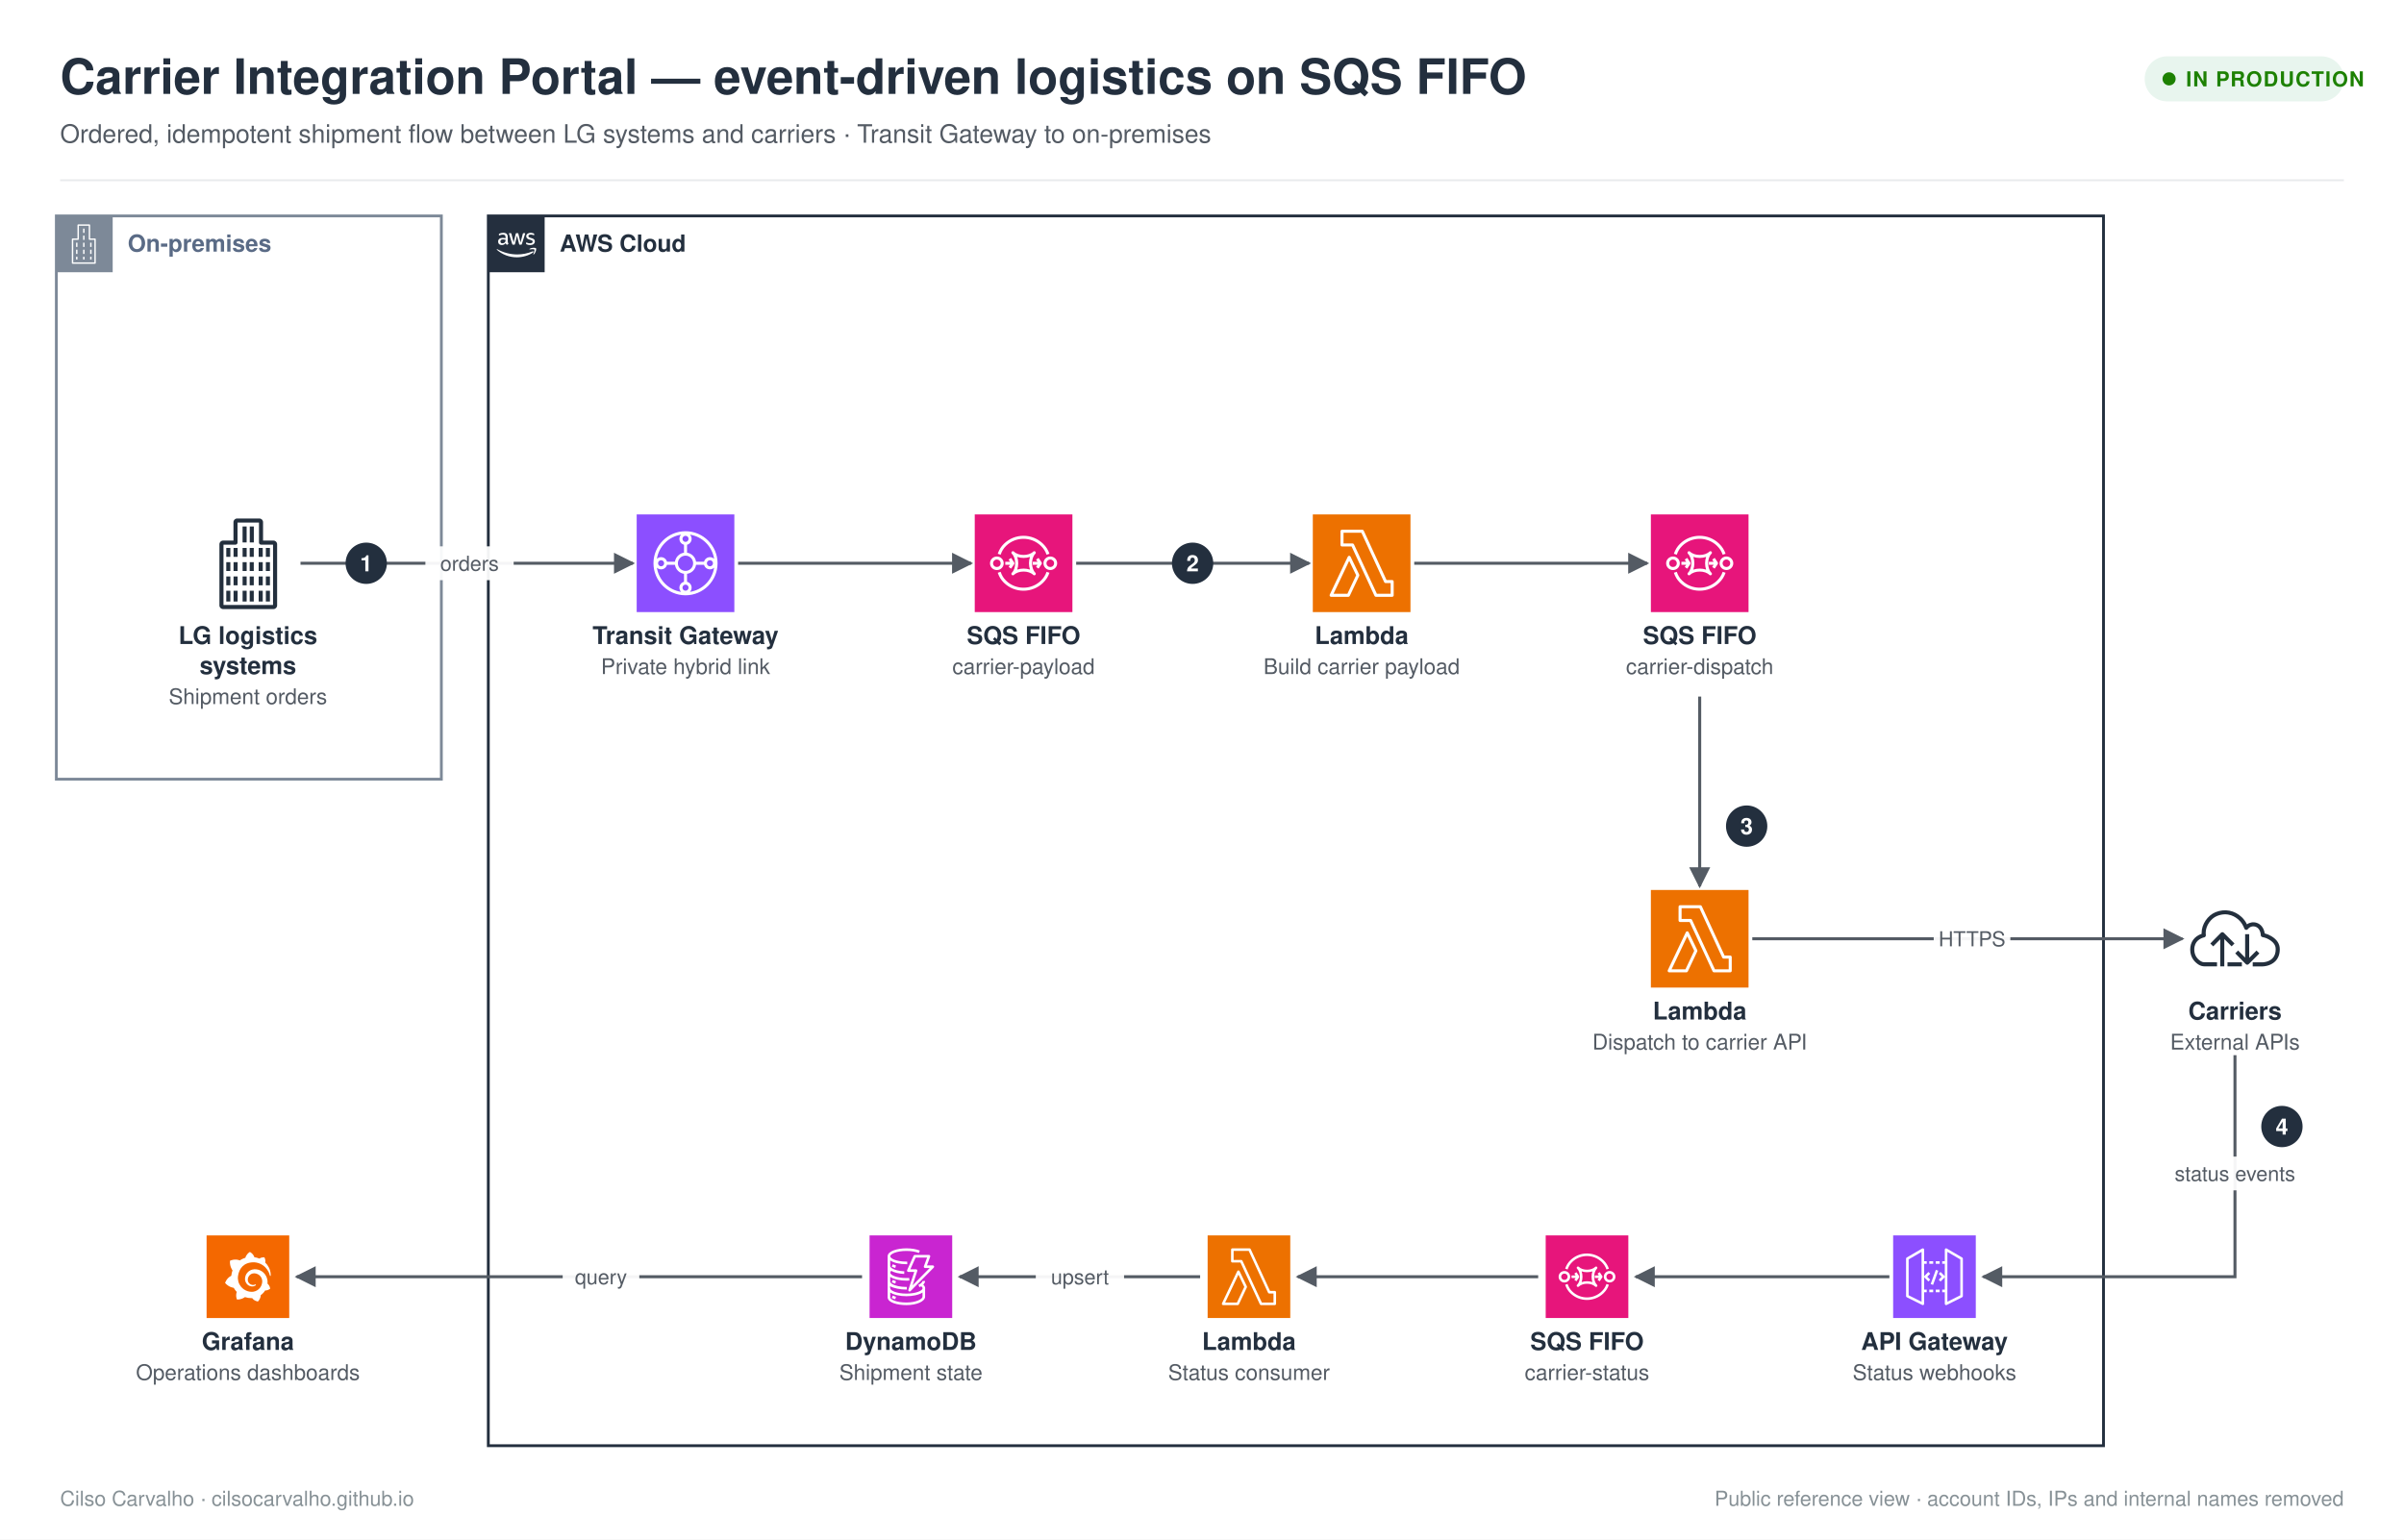
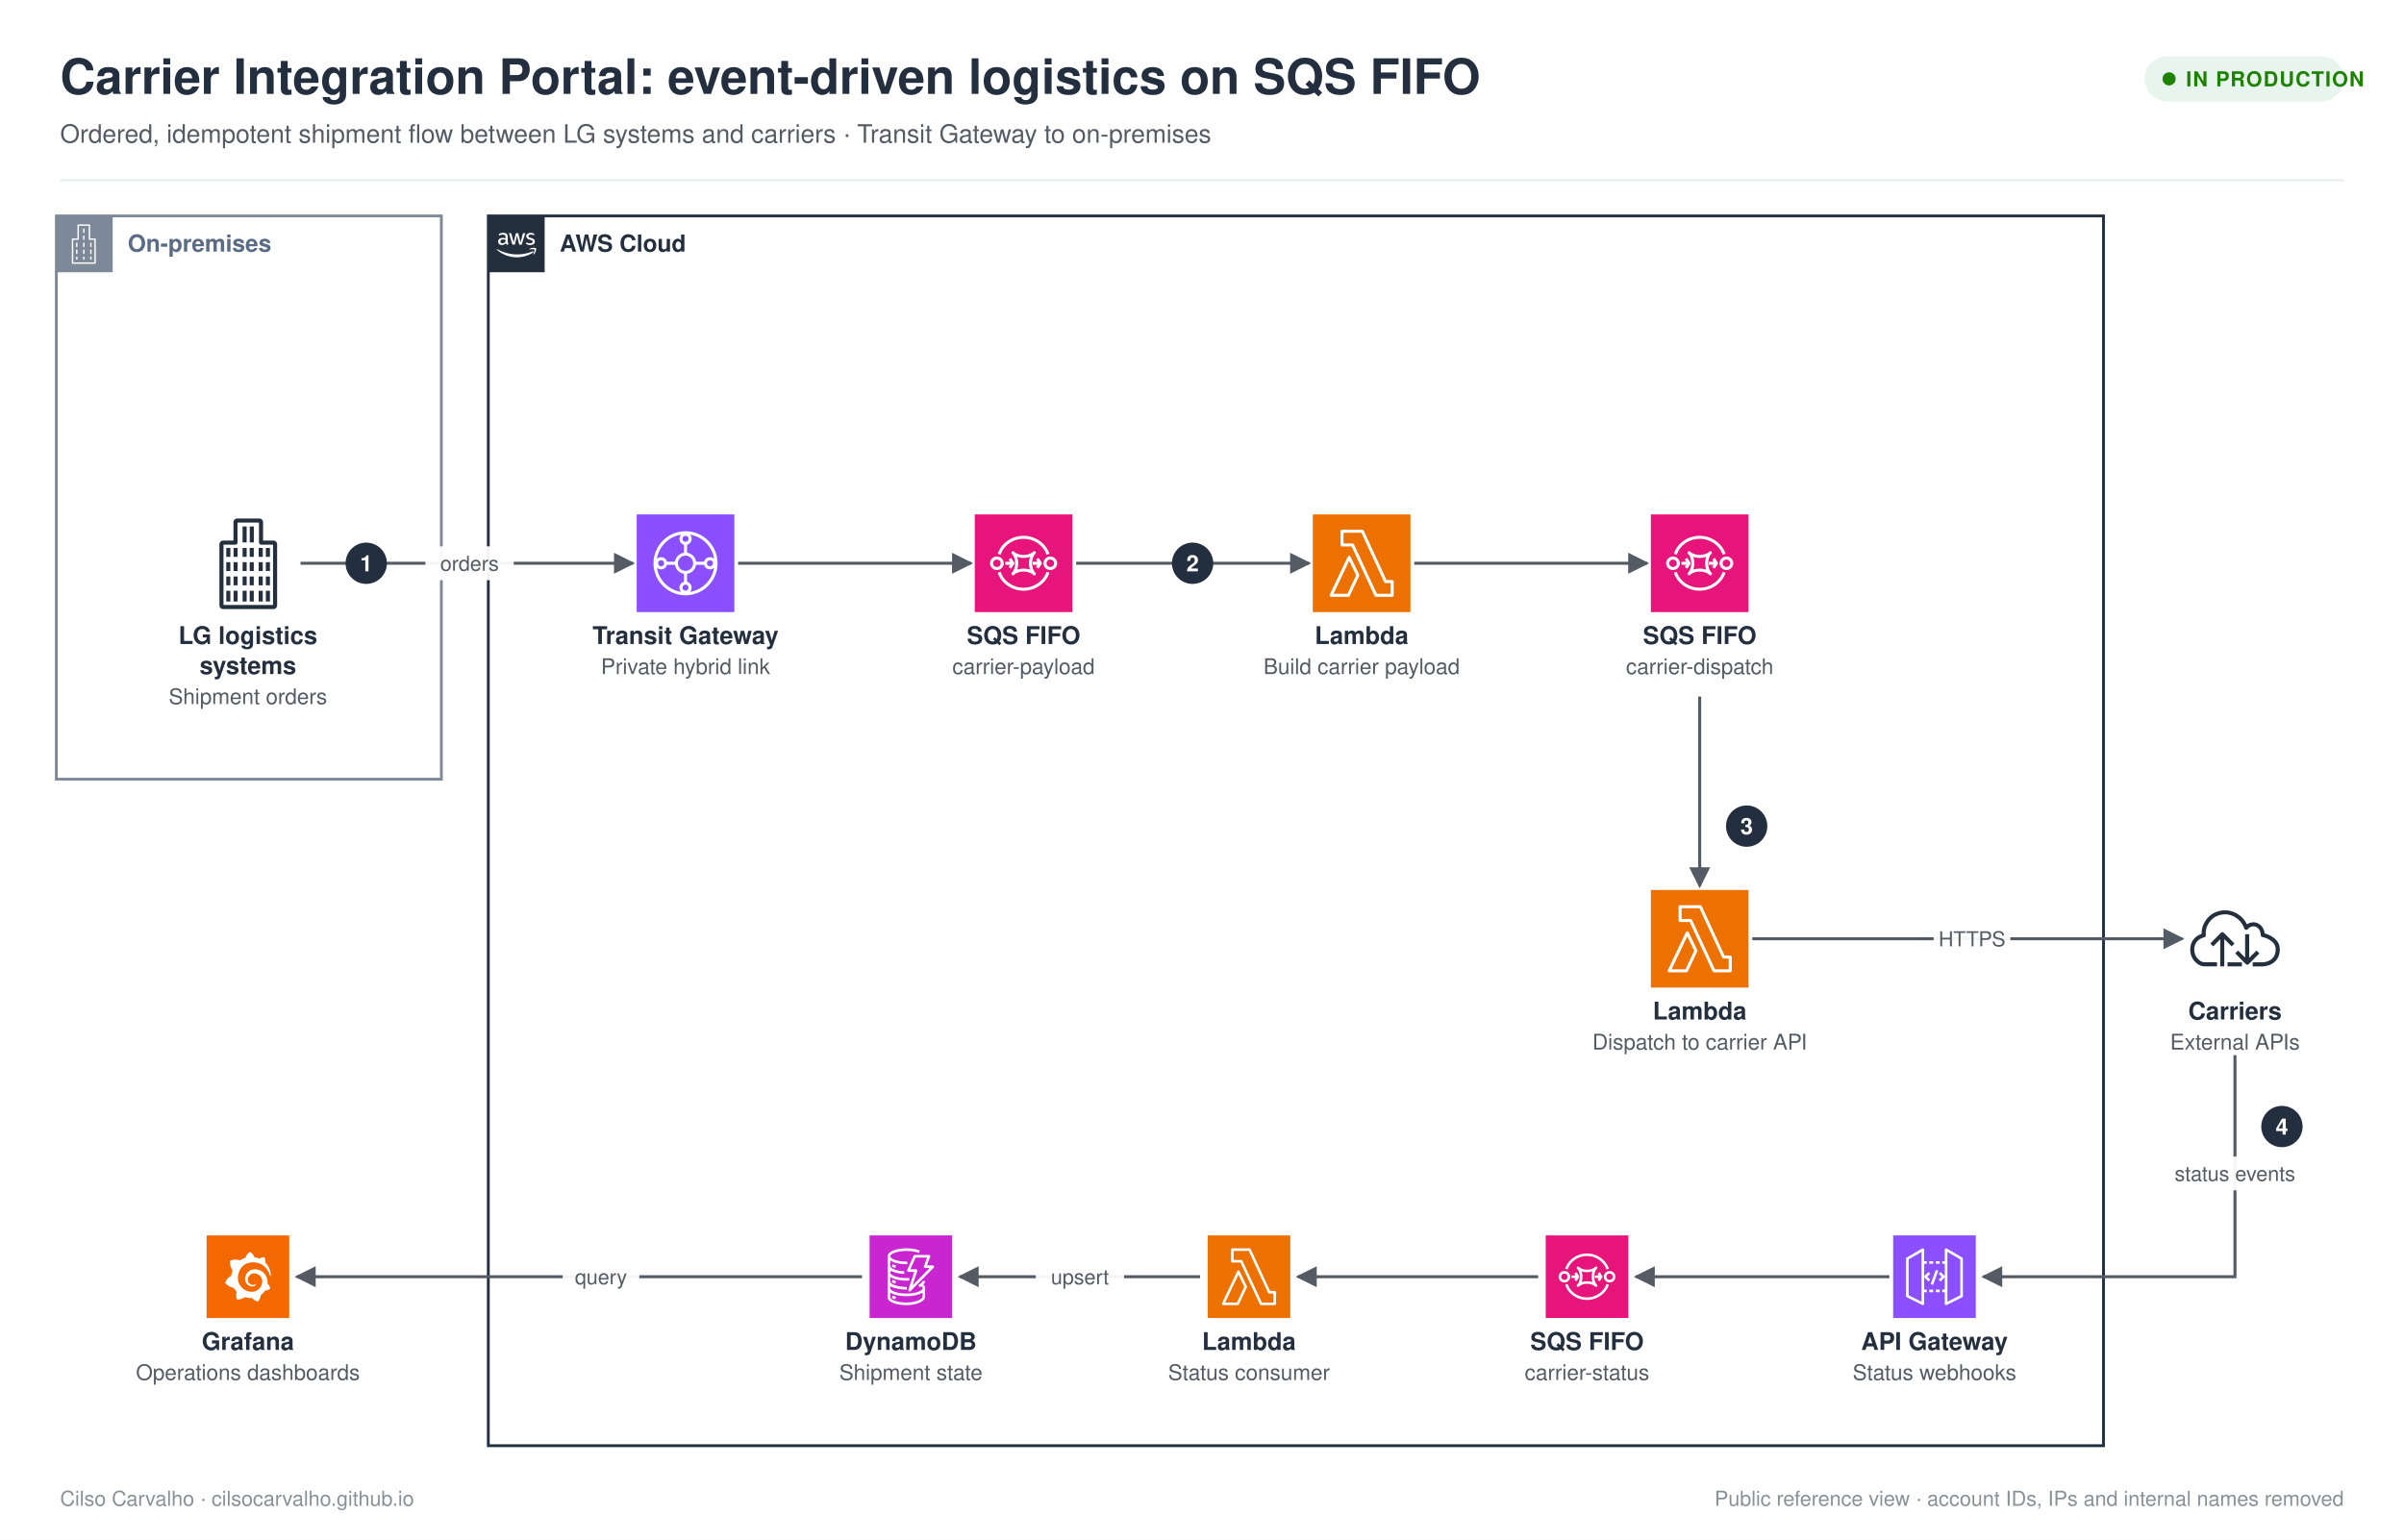
- <svg xmlns="http://www.w3.org/2000/svg" viewBox="0 0 1280 820" role="img" aria-label="Carrier Integration Portal — event-driven logistics on SQS FIFO">
+ <svg xmlns="http://www.w3.org/2000/svg" viewBox="0 0 1280 820" role="img" aria-label="Carrier Integration Portal: event-driven logistics on SQS FIFO">
  <defs>
    <marker id="arrow" viewBox="0 0 10 10" refX="9" refY="5" markerWidth="7" markerHeight="7" orient="auto-start-reverse">
      <path d="M0 0 L10 5 L0 10 z" fill="#545B64" />
    </marker>
    <marker id="arrowS" viewBox="0 0 10 10" refX="9" refY="5" markerWidth="7" markerHeight="7" orient="auto-start-reverse">
      <path d="M0 0 L10 5 L0 10 z" fill="#545B64" />
    </marker>
  </defs>
  <rect width="1280" height="820" fill="#fff" />
-   <text x="32" y="50" font-family="'Helvetica Neue',Helvetica,Arial,sans-serif" font-size="26" font-weight="700" fill="#232F3E">Carrier Integration Portal — event-driven logistics on SQS FIFO</text>
+   <text x="32" y="50" font-family="'Helvetica Neue',Helvetica,Arial,sans-serif" font-size="26" font-weight="700" fill="#232F3E">Carrier Integration Portal: event-driven logistics on SQS FIFO</text>
  <text x="32" y="76" font-family="'Helvetica Neue',Helvetica,Arial,sans-serif" font-size="13.5" fill="#545B64">Ordered, idempotent shipment flow between LG systems and carriers · Transit Gateway to on-premises</text>
  <rect x="1141.92" y="30" width="106.08" height="24" rx="12" fill="#E8F5EE" />
  <circle cx="1154.92" cy="42" r="3.5" fill="#1D8102" />
  <text x="1163.92" y="46" font-family="'Helvetica Neue',Helvetica,Arial,sans-serif" font-size="11" font-weight="700" letter-spacing="0.6" fill="#1D8102">IN PRODUCTION</text>
  <line x1="32" y1="96" x2="1248" y2="96" stroke="#E9EBED" />
  <rect x="30" y="115" width="205" height="300" fill="none" stroke="#7D8998" stroke-width="1.5" />
  <rect x="260" y="115" width="860" height="655" fill="none" stroke="#232F3E" stroke-width="1.5" />
  <path d="M160.0 300.0 L337.0 300.0" fill="none" stroke="#545B64" stroke-width="1.6" marker-end="url(#arrow)" />
  <path d="M393.0 300.0 L517.0 300.0" fill="none" stroke="#545B64" stroke-width="1.6" marker-end="url(#arrow)" />
  <path d="M573.0 300.0 L697.0 300.0" fill="none" stroke="#545B64" stroke-width="1.6" marker-end="url(#arrow)" />
  <path d="M753.0 300.0 L877.0 300.0" fill="none" stroke="#545B64" stroke-width="1.6" marker-end="url(#arrow)" />
  <path d="M905.0 371.0 L905.0 472.0" fill="none" stroke="#545B64" stroke-width="1.6" marker-end="url(#arrow)" />
  <path d="M933.0 500.0 L1162.0 500.0" fill="none" stroke="#545B64" stroke-width="1.6" marker-end="url(#arrow)" />
  <path d="M1190.0 562.0 L1190.0 680.0 L1056.0 680.0" fill="none" stroke="#545B64" stroke-width="1.6" marker-end="url(#arrow)" />
  <path d="M1006.0 680.0 L871.0 680.0" fill="none" stroke="#545B64" stroke-width="1.6" marker-end="url(#arrow)" />
  <path d="M819.0 680.0 L691.0 680.0" fill="none" stroke="#545B64" stroke-width="1.6" marker-end="url(#arrow)" />
  <path d="M639.0 680.0 L511.0 680.0" fill="none" stroke="#545B64" stroke-width="1.6" marker-end="url(#arrow)" />
  <path d="M459.0 680.0 L158.0 680.0" fill="none" stroke="#545B64" stroke-width="1.6" marker-end="url(#arrow)" />
  <svg x="30" y="115" width="30" height="30" viewBox="0 0 40 40">
    <g fill="none" fill-rule="evenodd">
      <path fill="#7d8998" d="M0 0h40v40H0z" />
      <path fill="#fff" d="M12 17h3.5a.5.5 0 0 0 .5-.5V7h7v9.5a.5.5 0 0 0 .5.5H27v16H12zm16 16.5v-17a.5.5 0 0 0-.5-.5H24V6.5a.5.5 0 0 0-.5-.5h-8a.5.5 0 0 0-.5.5V16h-3.5a.5.5 0 0 0-.5.5v17a.5.5 0 0 0 .5.5h16a.5.5 0 0 0 .5-.5M24 31h1v-2h-1zm-5 0h1v-2h-1zm-5 0h1v-2h-1zm10-4h1v-3h-1zm-5 0h1v-3h-1zm-5 0h1v-3h-1zm10-5h1v-3h-1zm-5-10h1V9h-1zm0 5h1v-3h-1zm0 5h1v-3h-1zm-5 0h1v-3h-1z" />
    </g>
  </svg>
  <text x="68" y="134" font-family="'Helvetica Neue',Helvetica,Arial,sans-serif" font-size="12.5" font-weight="700" fill="#5A6B86" stroke="#fff" stroke-width="5" paint-order="stroke">On-premises</text>
  <svg x="260" y="115" width="30" height="30" viewBox="0 0 40 40">
    <g fill="none" fill-rule="evenodd">
      <path fill="#242f3e" d="M0 0h40v40H0z" />
      <path fill="#fff" d="M32.698 23.9c.361.47-.4 2.4-.74 3.264-.105.262.117.365.35.168 1.512-1.284 1.904-3.975 1.593-4.363-.307-.386-2.95-.717-4.563.432-.249.177-.206.42.07.389.907-.112 2.93-.357 3.29.11m-.842 2.01c.518-.378.074-.941-.454-.72-3.513 1.464-7.327 2.173-10.8 2.173-5.143 0-10.127-1.39-14.156-3.695-.352-.202-.613.155-.319.414 3.733 3.316 8.67 5.309 14.147 5.309 3.91 0 8.451-1.208 11.582-3.481m-2.144-5.215a6.6 6.6 0 0 1-1.459-.161q-.714-.163-1.093-.373-.233-.128-.29-.258a.7.7 0 0 1-.059-.26v-.47q0-.29.216-.292.083.002.173.033.091.034.241.098.48.21 1.044.324.564.113 1.126.113.895 0 1.384-.308a.97.97 0 0 0 .49-.873.88.88 0 0 0-.258-.65q-.256-.258-.952-.484l-1.375-.421q-1.045-.325-1.517-.938a2.17 2.17 0 0 1-.472-1.347q0-.581.258-1.027.255-.445.676-.761.427-.314.99-.478A4.3 4.3 0 0 1 30.025 12q.315 0 .64.04a6.3 6.3 0 0 1 1.15.252q.248.082.4.162a.9.9 0 0 1 .28.227.5.5 0 0 1 .083.308v.436q0 .291-.217.29-.114.002-.364-.111c-.54-.24-1.15-.356-1.82-.356q-.815 0-1.262.258-.448.26-.448.827 0 .388.283.655.281.267 1.044.51l1.342.423q1.028.322 1.466.888.441.568.441 1.295 0 .6-.25 1.078-.248.477-.689.817a3.1 3.1 0 0 1-1.05.518q-.615.179-1.343.178m-12.165-.244q-.248.002-.365-.087-.117-.09-.199-.365l-2.222-7.157a1.8 1.8 0 0 1-.082-.371q0-.227.233-.227h.927q.265 0 .374.09.106.086.19.364l1.59 6.12 1.477-6.12q.066-.278.181-.364.116-.09.38-.09h.765q.263 0 .38.09.116.086.182.364l1.493 6.2 1.64-6.2q.082-.278.19-.364.109-.09.373-.09h.878q.233 0 .233.227a1 1 0 0 1-.016.144 2 2 0 0 1-.068.227l-2.286 7.157q-.083.275-.2.365-.116.088-.364.087h-.813q-.264.001-.38-.094-.116-.099-.182-.373l-1.476-5.96-1.457 5.96q-.067.274-.183.373-.116.095-.38.094zM9.94 19.449q.465 0 .98-.17.513-.17.893-.592.232-.259.324-.591.09-.33.09-.801v-.388a8 8 0 0 0-1.757-.211q-.945 0-1.408.373-.464.37-.465 1.07 0 .645.35.978.347.332.993.332m3.846-1.408q0 .517.107.825.11.31.307.664a.4.4 0 0 1 .066.209q0 .148-.182.276l-.597.39a.5.5 0 0 1-.248.08.4.4 0 0 1-.282-.128 2 2 0 0 1-.339-.43 6 6 0 0 1-.29-.544q-1.112 1.28-2.785 1.28-1.194.001-1.89-.664-.696-.664-.696-1.78 0-1.182.863-1.903.86-.72 2.32-.721.48 0 1.002.073t1.084.203v-.68q.001-1.052-.446-1.482-.446-.428-1.54-.428a4.5 4.5 0 0 0-1.02.12 7.5 7.5 0 0 0-1.02.315 3 3 0 0 1-.33.122.7.7 0 0 1-.15.024q-.199.001-.2-.292v-.452q.001-.228.068-.323.066-.099.265-.195a6 6 0 0 1 1.192-.421 6 6 0 0 1 1.476-.18c1.126 0 1.952.254 2.477.754q.787.753.788 2.275z" />
    </g>
  </svg>
  <text x="298" y="134" font-family="'Helvetica Neue',Helvetica,Arial,sans-serif" font-size="12.5" font-weight="700" fill="#232F3E" stroke="#fff" stroke-width="5" paint-order="stroke">AWS Cloud</text>
  <svg x="106.0" y="274.0" width="52" height="52" viewBox="0 0 48 48">
    <path fill="#232f3d" fill-rule="evenodd" d="M32.82 42.821h2v-5.307h-2zm-3.533.001h2v-5.307h-2zm-4.407 0h2v-5.307h-2zm-3.492 0h2v-5.307h-2zm-4.447 0h2v-5.307h-2zm-3.575 0h2v-5.307h-2zm19.454-7.981h2v-4.365h-2zm-3.533 0h2v-4.365h-2zm-4.407 0h2v-4.365h-2zm-3.492 0h2v-4.365h-2zm-4.447 0h2v-4.365h-2zm-3.575 0h2v-4.365h-2zm19.454-7.026h2v-4.364h-2zm-3.533 0h2v-4.364h-2zm-4.407 0h2v-4.364h-2zm-3.492 0h2v-4.364h-2zm-4.447 0h2v-4.364h-2zm-3.575 0h2v-4.364h-2zm19.454-6.983h2v-4.364h-2zm-3.533 0h2v-4.364h-2zm-4.407 0h2v-4.364h-2zm-3.492 0h2v-4.364h-2zm-4.447 0h2v-4.364h-2zm-3.575 0h2v-4.364h-2zm11.542-7.085h2V5.923h-2zm-3.533 0h2V5.923h-2zm14.978 30.776H12V14.849h5.899a1 1 0 0 0 1-1V4H29.44v9.849a1 1 0 0 0 1 1h5.913zm.211-31.674H31.44v-9.06c0-.986-.803-1.789-1.789-1.789H18.688c-.986 0-1.789.803-1.789 1.789v9.06h-5.11A1.79 1.79 0 0 0 10 14.638v30.096a1.79 1.79 0 0 0 1.789 1.789h24.775c.986 0 1.789-.802 1.789-1.789V14.638c0-.987-.803-1.789-1.789-1.789" />
  </svg>
  <text x="132" y="343.0" text-anchor="middle" font-family="'Helvetica Neue',Helvetica,Arial,sans-serif" font-size="13" font-weight="700" fill="#232F3E">LG logistics</text>
  <text x="132" y="359.0" text-anchor="middle" font-family="'Helvetica Neue',Helvetica,Arial,sans-serif" font-size="13" font-weight="700" fill="#232F3E">systems</text>
  <text x="132" y="375.0" text-anchor="middle" font-family="'Helvetica Neue',Helvetica,Arial,sans-serif" font-size="11.5" fill="#545B64">Shipment orders</text>
  <svg x="339.0" y="274.0" width="52" height="52" viewBox="0 0 64 64">
    <g fill="none" fill-rule="evenodd">
      <path fill="#8c4fff" d="M0 0h64v64H0z" />
      <path fill="#fff" d="M34.885 50.757A3.98 3.98 0 0 0 36 48c0-1.858-1.279-3.41-3-3.858V38.92A7 7 0 0 0 38.92 33h5.223c.446 1.72 1.999 3 3.857 3a3.98 3.98 0 0 0 2.757-1.115c-1.252 8.165-7.706 14.62-15.872 15.872M13.243 34.885A3.98 3.98 0 0 0 16 36c1.859 0 3.411-1.28 3.858-3h5.222A7.005 7.005 0 0 0 31 38.92v5.222c-1.72.448-3 2-3 3.858 0 1.07.428 2.039 1.115 2.757-8.166-1.252-14.62-7.707-15.872-15.872M18 32c0 1.103-.897 2-2 2s-2-.897-2-2 .898-2 2-2c1.103 0 2 .897 2 2m11.115-18.757A3.98 3.98 0 0 0 28 16c0 1.859 1.28 3.411 3 3.858v5.222A7.01 7.01 0 0 0 25.08 31h-5.222c-.447-1.72-1.999-3-3.858-3-1.07 0-2.039.428-2.757 1.115 1.252-8.165 7.706-14.619 15.872-15.872M32 14c1.103 0 2 .897 2 2s-.897 2-2 2-2-.897-2-2 .898-2 2-2m0 23c-2.757 0-5-2.243-5-5s2.243-5 5-5 5 2.243 5 5-2.243 5-5 5m0 13c-1.102 0-2-.897-2-2s.898-2 2-2c1.103 0 2 .897 2 2s-.897 2-2 2m18-18c0 1.103-.897 2-2 2s-2-.897-2-2 .898-2 2-2c1.103 0 2 .897 2 2m.757-2.885A3.98 3.98 0 0 0 48 28c-1.858 0-3.411 1.28-3.857 3H38.92A7 7 0 0 0 33 25.08v-5.222c1.721-.447 3-1.999 3-3.858a3.98 3.98 0 0 0-1.115-2.757c8.166 1.253 14.62 7.707 15.872 15.872M32 11c-11.579 0-21 9.421-21 21s9.421 21 21 21 21-9.42 21-21-9.421-21-21-21" />
    </g>
  </svg>
  <text x="365" y="343.0" text-anchor="middle" font-family="'Helvetica Neue',Helvetica,Arial,sans-serif" font-size="13" font-weight="700" fill="#232F3E">Transit Gateway</text>
  <text x="365" y="359.0" text-anchor="middle" font-family="'Helvetica Neue',Helvetica,Arial,sans-serif" font-size="11.5" fill="#545B64">Private hybrid link</text>
  <svg x="519.0" y="274.0" width="52" height="52" viewBox="0 0 64 64">
    <g fill="none" fill-rule="evenodd">
      <path fill="#e7157b" d="M0 0h64v64H0z" />
      <path fill="#fff" d="m23.847 35.514 1.999-2.95a.98.98 0 0 0 .002-1.096l-2-2.976-1.665 1.092.96 1.429h-3.127v1.975h3.136l-.967 1.427zm17.996-.002 2-2.964a.98.98 0 0 0 0-1.096l-2-2.962-1.664 1.095.964 1.429h-3.131v1.975h3.13l-.963 1.427zM28.494 32c0 1.485-.232 2.896-.667 4.154a13.4 13.4 0 0 1 4.188-.654c1.44 0 2.879.218 4.188.654-.434-1.258-.667-2.669-.667-4.154 0-1.483.233-2.894.667-4.152-2.62.872-5.755.872-8.376 0 .435 1.258.667 2.669.667 4.152m-4.19 7.62a.98.98 0 0 1 0-1.397c1.372-1.356 2.19-3.682 2.19-6.223 0-2.539-.818-4.865-2.19-6.221a.98.98 0 0 1 0-1.397 1.007 1.007 0 0 1 1.413 0c2.942 2.907 9.654 2.907 12.597 0a1.007 1.007 0 0 1 1.414 0 .98.98 0 0 1 0 1.397c-1.373 1.356-2.193 3.682-2.193 6.221s.82 4.867 2.193 6.223a.98.98 0 0 1 0 1.397 1 1 0 0 1-.707.29 1 1 0 0 1-.707-.29c-2.943-2.907-9.655-2.907-12.597 0a1.007 1.007 0 0 1-1.414 0m26.969-9.357a2.5 2.5 0 0 0-1.764-.722 2.5 2.5 0 0 0-1.763.722 2.43 2.43 0 0 0-.731 1.741c0 .66.26 1.278.73 1.743a2.52 2.52 0 0 0 3.528 0 2.446 2.446 0 0 0 0-3.484m1.413 4.88a4.5 4.5 0 0 1-3.177 1.3 4.5 4.5 0 0 1-3.177-1.3 4.38 4.38 0 0 1-1.317-3.139c0-1.185.468-2.3 1.317-3.139a4.5 4.5 0 0 1 3.177-1.3c1.2 0 2.329.462 3.177 1.301a4.406 4.406 0 0 1 0 6.277M16.254 30.28a2.5 2.5 0 0 0-1.762-.721c-.667 0-1.293.256-1.765.72a2.447 2.447 0 0 0 0 3.486c.942.929 2.586.93 3.527 0a2.447 2.447 0 0 0 0-3.485m1.414 4.881a4.5 4.5 0 0 1-3.176 1.3 4.5 4.5 0 0 1-3.178-1.3 4.407 4.407 0 0 1 0-6.278 4.5 4.5 0 0 1 3.178-1.3c1.2 0 2.328.462 3.176 1.3a4.407 4.407 0 0 1 0 6.278m25.763 8.175c-6.329 6.253-16.627 6.253-22.956 0-1.634-1.614-2.651-3.275-3.513-5.732l-1.89.647c.968 2.762 2.125 4.64 3.99 6.481C22.616 48.245 27.284 50 31.952 50c4.67 0 9.338-1.755 12.892-5.268 1.989-1.964 3.22-3.904 4.111-6.485l-1.891-.64c-.788 2.279-1.874 3.991-3.633 5.729M16.96 26.399l-1.887-.649c.96-2.728 2.153-4.667 3.993-6.484 7.105-7.021 18.667-7.021 25.772 0 1.943 1.919 3.211 3.919 4.114 6.484l-1.887.649c-.81-2.3-1.899-4.016-3.64-5.737-6.327-6.25-16.62-6.25-22.946 0-1.633 1.614-2.653 3.277-3.519 5.737" />
    </g>
  </svg>
  <text x="545" y="343.0" text-anchor="middle" font-family="'Helvetica Neue',Helvetica,Arial,sans-serif" font-size="13" font-weight="700" fill="#232F3E">SQS FIFO</text>
  <text x="545" y="359.0" text-anchor="middle" font-family="'Helvetica Neue',Helvetica,Arial,sans-serif" font-size="11.5" fill="#545B64">carrier-payload</text>
  <svg x="699.0" y="274.0" width="52" height="52" viewBox="0 0 64 64">
    <g fill="none" fill-rule="evenodd">
      <path fill="#ed7100" d="M0 0h64v64H0z" />
      <path fill="#fff" d="M22.68 52h-9.106l10.264-21.59 4.562 9.451zm2.047-24.333a.99.99 0 0 0-.896-.564h-.003a.99.99 0 0 0-.896.569L11.097 52.569c-.147.31-.126.674.057.965.181.29.5.466.842.466H23.31a1 1 0 0 0 .9-.572l6.194-13.144a1 1 0 0 0-.005-.864zM51.008 52h-9.022L26.955 19.578a1 1 0 0 0-.903-.578h-5.924l.007-7h11.68l14.96 32.42c.163.354.516.58.904.58h3.33zm.996-9h-3.69l-14.96-32.42a1 1 0 0 0-.903-.58H19.14a1 1 0 0 0-.996.999l-.008 9A.993.993 0 0 0 19.131 21h6.286l15.03 32.422a1 1 0 0 0 .903.578h10.654c.55 0 .996-.448.996-1v-9c0-.552-.445-1-.996-1" />
    </g>
  </svg>
  <text x="725" y="343.0" text-anchor="middle" font-family="'Helvetica Neue',Helvetica,Arial,sans-serif" font-size="13" font-weight="700" fill="#232F3E">Lambda</text>
  <text x="725" y="359.0" text-anchor="middle" font-family="'Helvetica Neue',Helvetica,Arial,sans-serif" font-size="11.5" fill="#545B64">Build carrier payload</text>
  <svg x="879.0" y="274.0" width="52" height="52" viewBox="0 0 64 64">
    <g fill="none" fill-rule="evenodd">
      <path fill="#e7157b" d="M0 0h64v64H0z" />
      <path fill="#fff" d="m23.847 35.514 1.999-2.95a.98.98 0 0 0 .002-1.096l-2-2.976-1.665 1.092.96 1.429h-3.127v1.975h3.136l-.967 1.427zm17.996-.002 2-2.964a.98.98 0 0 0 0-1.096l-2-2.962-1.664 1.095.964 1.429h-3.131v1.975h3.13l-.963 1.427zM28.494 32c0 1.485-.232 2.896-.667 4.154a13.4 13.4 0 0 1 4.188-.654c1.44 0 2.879.218 4.188.654-.434-1.258-.667-2.669-.667-4.154 0-1.483.233-2.894.667-4.152-2.62.872-5.755.872-8.376 0 .435 1.258.667 2.669.667 4.152m-4.19 7.62a.98.98 0 0 1 0-1.397c1.372-1.356 2.19-3.682 2.19-6.223 0-2.539-.818-4.865-2.19-6.221a.98.98 0 0 1 0-1.397 1.007 1.007 0 0 1 1.413 0c2.942 2.907 9.654 2.907 12.597 0a1.007 1.007 0 0 1 1.414 0 .98.98 0 0 1 0 1.397c-1.373 1.356-2.193 3.682-2.193 6.221s.82 4.867 2.193 6.223a.98.98 0 0 1 0 1.397 1 1 0 0 1-.707.29 1 1 0 0 1-.707-.29c-2.943-2.907-9.655-2.907-12.597 0a1.007 1.007 0 0 1-1.414 0m26.969-9.357a2.5 2.5 0 0 0-1.764-.722 2.5 2.5 0 0 0-1.763.722 2.43 2.43 0 0 0-.731 1.741c0 .66.26 1.278.73 1.743a2.52 2.52 0 0 0 3.528 0 2.446 2.446 0 0 0 0-3.484m1.413 4.88a4.5 4.5 0 0 1-3.177 1.3 4.5 4.5 0 0 1-3.177-1.3 4.38 4.38 0 0 1-1.317-3.139c0-1.185.468-2.3 1.317-3.139a4.5 4.5 0 0 1 3.177-1.3c1.2 0 2.329.462 3.177 1.301a4.406 4.406 0 0 1 0 6.277M16.254 30.28a2.5 2.5 0 0 0-1.762-.721c-.667 0-1.293.256-1.765.72a2.447 2.447 0 0 0 0 3.486c.942.929 2.586.93 3.527 0a2.447 2.447 0 0 0 0-3.485m1.414 4.881a4.5 4.5 0 0 1-3.176 1.3 4.5 4.5 0 0 1-3.178-1.3 4.407 4.407 0 0 1 0-6.278 4.5 4.5 0 0 1 3.178-1.3c1.2 0 2.328.462 3.176 1.3a4.407 4.407 0 0 1 0 6.278m25.763 8.175c-6.329 6.253-16.627 6.253-22.956 0-1.634-1.614-2.651-3.275-3.513-5.732l-1.89.647c.968 2.762 2.125 4.64 3.99 6.481C22.616 48.245 27.284 50 31.952 50c4.67 0 9.338-1.755 12.892-5.268 1.989-1.964 3.22-3.904 4.111-6.485l-1.891-.64c-.788 2.279-1.874 3.991-3.633 5.729M16.96 26.399l-1.887-.649c.96-2.728 2.153-4.667 3.993-6.484 7.105-7.021 18.667-7.021 25.772 0 1.943 1.919 3.211 3.919 4.114 6.484l-1.887.649c-.81-2.3-1.899-4.016-3.64-5.737-6.327-6.25-16.62-6.25-22.946 0-1.633 1.614-2.653 3.277-3.519 5.737" />
    </g>
  </svg>
  <text x="905" y="343.0" text-anchor="middle" font-family="'Helvetica Neue',Helvetica,Arial,sans-serif" font-size="13" font-weight="700" fill="#232F3E">SQS FIFO</text>
  <text x="905" y="359.0" text-anchor="middle" font-family="'Helvetica Neue',Helvetica,Arial,sans-serif" font-size="11.5" fill="#545B64">carrier-dispatch</text>
  <svg x="879.0" y="474.0" width="52" height="52" viewBox="0 0 64 64">
    <g fill="none" fill-rule="evenodd">
      <path fill="#ed7100" d="M0 0h64v64H0z" />
      <path fill="#fff" d="M22.68 52h-9.106l10.264-21.59 4.562 9.451zm2.047-24.333a.99.99 0 0 0-.896-.564h-.003a.99.99 0 0 0-.896.569L11.097 52.569c-.147.31-.126.674.057.965.181.29.5.466.842.466H23.31a1 1 0 0 0 .9-.572l6.194-13.144a1 1 0 0 0-.005-.864zM51.008 52h-9.022L26.955 19.578a1 1 0 0 0-.903-.578h-5.924l.007-7h11.68l14.96 32.42c.163.354.516.58.904.58h3.33zm.996-9h-3.69l-14.96-32.42a1 1 0 0 0-.903-.58H19.14a1 1 0 0 0-.996.999l-.008 9A.993.993 0 0 0 19.131 21h6.286l15.03 32.422a1 1 0 0 0 .903.578h10.654c.55 0 .996-.448.996-1v-9c0-.552-.445-1-.996-1" />
    </g>
  </svg>
  <text x="905" y="543.0" text-anchor="middle" font-family="'Helvetica Neue',Helvetica,Arial,sans-serif" font-size="13" font-weight="700" fill="#232F3E">Lambda</text>
  <text x="905" y="559.0" text-anchor="middle" font-family="'Helvetica Neue',Helvetica,Arial,sans-serif" font-size="11.5" fill="#545B64">Dispatch to carrier API</text>
  <svg x="1164.0" y="474.0" width="52" height="52" viewBox="0 0 48 48">
    <path fill="#232f3d" fill-rule="evenodd" d="m34.59 29.79-3.593 3.591V21.76h-2V33.27l-3.441-3.497-1.426 1.403 5.195 5.28c.188.19.443.297.709.298h.004c.265 0 .52-.106.707-.293l5.259-5.258zm-12.24-2.066 1.414-1.414-5.258-5.258a1 1 0 0 0-.707-.293h-.004a1 1 0 0 0-.709.3l-5.196 5.277 1.426 1.402 3.441-3.495v13.311h2V24.131zm-2.017 9.848 7.067.007.002-2-7.067-.007zm25.693-8.442c0 2.487-.754 4.498-2.243 5.975-2.451 2.435-6.007 2.485-6.287 2.485h-.012l-4.763-.005.002-2 4.768.005c.04 0 2.998-.02 4.894-1.914 1.089-1.088 1.641-2.617 1.641-4.546 0-1.182-.325-2.95-3.13-4.67-1.474-.903-2.855-1.2-3.379-1.286a1 1 0 0 1-.832-1.105c-.178-2.095-1.159-3.56-2.703-4.029-1.335-.404-2.764.068-3.645 1.204a.99.99 0 0 1-.941.376 1 1 0 0 1-.786-.64c-.618-1.666-1.511-3.063-2.655-4.157-1.41-1.348-5.28-4.249-10.751-2.039-3.135 1.267-5.593 4.905-5.593 8.283 0 .377.024.755.071 1.122a1 1 0 0 1-.817 1.111C7.02 23.764 4 25.157 4 29.298c0 3.145 1.799 4.884 3.308 5.79a3.36 3.36 0 0 0 1.721.473l6.152.006-.002 2-6.151-.006a5.35 5.35 0 0 1-2.75-.759C4.681 35.844 2 33.595 2 29.298c0-3.715 2.084-6.547 5.623-7.719q-.012-.255-.012-.512c0-4.204 2.943-8.562 6.845-10.137 4.545-1.837 9.361-.919 12.882 2.448 1.032.986 1.89 2.172 2.559 3.536a5.3 5.3 0 0 1 4.665-.788c2.189.664 3.672 2.597 4.053 5.234 1.133.282 2.31.772 3.326 1.395 2.749 1.683 4.085 3.77 4.085 6.375" />
  </svg>
  <text x="1190" y="543.0" text-anchor="middle" font-family="'Helvetica Neue',Helvetica,Arial,sans-serif" font-size="13" font-weight="700" fill="#232F3E">Carriers</text>
  <text x="1190" y="559.0" text-anchor="middle" font-family="'Helvetica Neue',Helvetica,Arial,sans-serif" font-size="11.5" fill="#545B64">External APIs</text>
  <svg x="1008.0" y="658.0" width="44" height="44" viewBox="0 0 64 64">
    <path fill="#8c4fff" d="M0 0h64v64H0z" />
    <path fill="#fff" fill-rule="evenodd" d="M28 44h3v-2h-3zm5 0h3v-2h-3zm-5-22h3v-2h-3zm5 0h3v-2h-3zm-11-9.26-10 5.834v27.808l10 5zM24 20h2v2h-2v20h2v2h-2v9a1 1 0 0 1-1.447.895l-12-6A1 1 0 0 1 10 47V18a1 1 0 0 1 .496-.864l12-7A1.002 1.002 0 0 1 24 11zm28-1.426L42 12.74v38.641l10-5zM54 18v29c0 .379-.214.725-.553.895l-12 6a1 1 0 0 1-.972-.044A1 1 0 0 1 40 53v-9h-2v-2h2V22h-2v-2h2v-9a.998.998 0 0 1 1.504-.864l12 7A1 1 0 0 1 54 18m-19.061 9.342-1.878-.684-4 11 1.878.684zm4.768 5.365a1 1 0 0 0 0-1.414l-3-3-1.414 1.414L37.586 32l-2.293 2.293 1.414 1.414zm-12.414 3-3-3a1 1 0 0 1 0-1.414l3-3 1.414 1.414L26.414 32l2.293 2.293z" clip-rule="evenodd" />
  </svg>
  <text x="1030" y="719.0" text-anchor="middle" font-family="'Helvetica Neue',Helvetica,Arial,sans-serif" font-size="13" font-weight="700" fill="#232F3E">API Gateway</text>
  <text x="1030" y="735.0" text-anchor="middle" font-family="'Helvetica Neue',Helvetica,Arial,sans-serif" font-size="11.5" fill="#545B64">Status webhooks</text>
  <svg x="823.0" y="658.0" width="44" height="44" viewBox="0 0 64 64">
    <g fill="none" fill-rule="evenodd">
      <path fill="#e7157b" d="M0 0h64v64H0z" />
      <path fill="#fff" d="m23.847 35.514 1.999-2.95a.98.98 0 0 0 .002-1.096l-2-2.976-1.665 1.092.96 1.429h-3.127v1.975h3.136l-.967 1.427zm17.996-.002 2-2.964a.98.98 0 0 0 0-1.096l-2-2.962-1.664 1.095.964 1.429h-3.131v1.975h3.13l-.963 1.427zM28.494 32c0 1.485-.232 2.896-.667 4.154a13.4 13.4 0 0 1 4.188-.654c1.44 0 2.879.218 4.188.654-.434-1.258-.667-2.669-.667-4.154 0-1.483.233-2.894.667-4.152-2.62.872-5.755.872-8.376 0 .435 1.258.667 2.669.667 4.152m-4.19 7.62a.98.98 0 0 1 0-1.397c1.372-1.356 2.19-3.682 2.19-6.223 0-2.539-.818-4.865-2.19-6.221a.98.98 0 0 1 0-1.397 1.007 1.007 0 0 1 1.413 0c2.942 2.907 9.654 2.907 12.597 0a1.007 1.007 0 0 1 1.414 0 .98.98 0 0 1 0 1.397c-1.373 1.356-2.193 3.682-2.193 6.221s.82 4.867 2.193 6.223a.98.98 0 0 1 0 1.397 1 1 0 0 1-.707.29 1 1 0 0 1-.707-.29c-2.943-2.907-9.655-2.907-12.597 0a1.007 1.007 0 0 1-1.414 0m26.969-9.357a2.5 2.5 0 0 0-1.764-.722 2.5 2.5 0 0 0-1.763.722 2.43 2.43 0 0 0-.731 1.741c0 .66.26 1.278.73 1.743a2.52 2.52 0 0 0 3.528 0 2.446 2.446 0 0 0 0-3.484m1.413 4.88a4.5 4.5 0 0 1-3.177 1.3 4.5 4.5 0 0 1-3.177-1.3 4.38 4.38 0 0 1-1.317-3.139c0-1.185.468-2.3 1.317-3.139a4.5 4.5 0 0 1 3.177-1.3c1.2 0 2.329.462 3.177 1.301a4.406 4.406 0 0 1 0 6.277M16.254 30.28a2.5 2.5 0 0 0-1.762-.721c-.667 0-1.293.256-1.765.72a2.447 2.447 0 0 0 0 3.486c.942.929 2.586.93 3.527 0a2.447 2.447 0 0 0 0-3.485m1.414 4.881a4.5 4.5 0 0 1-3.176 1.3 4.5 4.5 0 0 1-3.178-1.3 4.407 4.407 0 0 1 0-6.278 4.5 4.5 0 0 1 3.178-1.3c1.2 0 2.328.462 3.176 1.3a4.407 4.407 0 0 1 0 6.278m25.763 8.175c-6.329 6.253-16.627 6.253-22.956 0-1.634-1.614-2.651-3.275-3.513-5.732l-1.89.647c.968 2.762 2.125 4.64 3.99 6.481C22.616 48.245 27.284 50 31.952 50c4.67 0 9.338-1.755 12.892-5.268 1.989-1.964 3.22-3.904 4.111-6.485l-1.891-.64c-.788 2.279-1.874 3.991-3.633 5.729M16.96 26.399l-1.887-.649c.96-2.728 2.153-4.667 3.993-6.484 7.105-7.021 18.667-7.021 25.772 0 1.943 1.919 3.211 3.919 4.114 6.484l-1.887.649c-.81-2.3-1.899-4.016-3.64-5.737-6.327-6.25-16.62-6.25-22.946 0-1.633 1.614-2.653 3.277-3.519 5.737" />
    </g>
  </svg>
  <text x="845" y="719.0" text-anchor="middle" font-family="'Helvetica Neue',Helvetica,Arial,sans-serif" font-size="13" font-weight="700" fill="#232F3E">SQS FIFO</text>
  <text x="845" y="735.0" text-anchor="middle" font-family="'Helvetica Neue',Helvetica,Arial,sans-serif" font-size="11.5" fill="#545B64">carrier-status</text>
  <svg x="643.0" y="658.0" width="44" height="44" viewBox="0 0 64 64">
    <g fill="none" fill-rule="evenodd">
      <path fill="#ed7100" d="M0 0h64v64H0z" />
      <path fill="#fff" d="M22.68 52h-9.106l10.264-21.59 4.562 9.451zm2.047-24.333a.99.99 0 0 0-.896-.564h-.003a.99.99 0 0 0-.896.569L11.097 52.569c-.147.31-.126.674.057.965.181.29.5.466.842.466H23.31a1 1 0 0 0 .9-.572l6.194-13.144a1 1 0 0 0-.005-.864zM51.008 52h-9.022L26.955 19.578a1 1 0 0 0-.903-.578h-5.924l.007-7h11.68l14.96 32.42c.163.354.516.58.904.58h3.33zm.996-9h-3.69l-14.96-32.42a1 1 0 0 0-.903-.58H19.14a1 1 0 0 0-.996.999l-.008 9A.993.993 0 0 0 19.131 21h6.286l15.03 32.422a1 1 0 0 0 .903.578h10.654c.55 0 .996-.448.996-1v-9c0-.552-.445-1-.996-1" />
    </g>
  </svg>
  <text x="665" y="719.0" text-anchor="middle" font-family="'Helvetica Neue',Helvetica,Arial,sans-serif" font-size="13" font-weight="700" fill="#232F3E">Lambda</text>
  <text x="665" y="735.0" text-anchor="middle" font-family="'Helvetica Neue',Helvetica,Arial,sans-serif" font-size="11.5" fill="#545B64">Status consumer</text>
  <svg x="463.0" y="658.0" width="44" height="44" viewBox="0 0 64 64">
    <g fill="none" fill-rule="evenodd">
      <path fill="#c925d1" d="M0 0h64v64H0z" />
      <path fill="#fff" d="M46.586 25.25H43a1 1 0 0 1-.822-.435 1.02 1.02 0 0 1-.114-.931l2.493-6.722h-8.913l-4.091 9.098H36c.32 0 .623.156.812.42.187.264.239.602.136.91l-3.66 11.101zm3.12-.297L31.709 43.15a.99.99 0 0 1-1.232.146 1.014 1.014 0 0 1-.423-1.18l4.56-13.833H30a1 1 0 0 1-.841-.463 1.02 1.02 0 0 1-.07-.966l5-11.12a1 1 0 0 1 .91-.593h11c.329 0 .636.163.823.435.187.273.23.62.115.931l-2.494 6.721H49a1 1 0 0 1 .924.624c.155.378.069.813-.217 1.102M41.002 44.22c-2.71 1.886-7.687 2.882-12.468 2.882-4.816 0-9.837-1.01-12.533-2.924l.001 3.816c0 1.664 4.768 3.984 12.532 3.984 7.495 0 12.468-2.702 12.468-4.49zm2.064-3.27c0 .187-.032.367-.064.546v5.993C43 51.079 36.51 54 28.533 54c-6.903 0-13.871-1.89-14.473-5.5h-.059L14 43.445V16.151h.001c0-3.996 7.487-6.151 14.532-6.151 3.94 0 7.73.64 10.397 1.756l-.766 1.868c-2.432-1.019-5.943-1.602-9.631-1.602-7.764 0-12.532 2.405-12.532 4.13 0 1.724 4.768 4.129 12.532 4.129.195 0 .399 0 .596-.007l.078 2.02c-.225.009-.45.009-.674.009-4.817 0-9.837-1.01-12.533-2.924v4.358h.001v.017c.005.53.489 1.143 1.364 1.72 1.982 1.288 5.55 2.168 9.539 2.351l-.091 2.02c-4.126-.19-7.75-1.069-10.086-2.416-.31.298-.726 1.056-.726 1.467 0 1.724 4.768 4.129 12.532 4.129.738 0 1.465-.025 2.162-.075l.14 2.017c-.743.054-1.518.08-2.302.08-4.817 0-9.837-1.009-12.533-2.924v3.67h.001c.005.547.489 1.16 1.364 1.737 2.268 1.474 6.549 2.393 11.168 2.393h.33v2.022h-.33c-4.778 0-9.86-1.008-12.532-2.543-.322.298 0 1.01 0 1.548 0 1.725 4.768 4.13 12.532 4.13s12.532-2.405 12.532-4.13c0-.61-.6-1.174-1.092-1.538-.41.247-.86.483-1.372.7l-.768-1.868c.53-.223.99-.463 1.364-.711 1.1-.734 1.804-1.779 1.804-2.175h2c0 .94-.621 1.947-1.417 2.775 1.192 1.04 1.48 2.078 1.48 2.817M17.142 48.39c.791.408 1.716.772 2.752 1.08l.564-1.94a14 14 0 0 1-2.406-.94zm2.752-11.05.564-1.94c-.916-.272-1.726-.589-2.406-.94l-.91 1.799c.791.41 1.716.772 2.752 1.08m-2.752-13.21.91-1.801c.68.352 1.49.668 2.406.94l-.564 1.94a16 16 0 0 1-2.752-1.08" />
    </g>
  </svg>
  <text x="485" y="719.0" text-anchor="middle" font-family="'Helvetica Neue',Helvetica,Arial,sans-serif" font-size="13" font-weight="700" fill="#232F3E">DynamoDB</text>
  <text x="485" y="735.0" text-anchor="middle" font-family="'Helvetica Neue',Helvetica,Arial,sans-serif" font-size="11.5" fill="#545B64">Shipment state</text>
  <rect x="110.0" y="658.0" width="44" height="44" fill="#F46800" />
  <svg x="118.8" y="666.8" width="26.4" height="26.4" viewBox="0 0 24 24">
    <g fill="#fff">
      <path d="M23.02 10.59a8.578 8.578 0 0 0-.862-3.034 8.911 8.911 0 0 0-1.789-2.445c.337-1.342-.413-2.505-.413-2.505-1.292-.08-2.113.4-2.416.62-.052-.02-.102-.044-.154-.064-.22-.089-.446-.172-.677-.247-.231-.073-.47-.14-.711-.197a9.867 9.867 0 0 0-.875-.161C14.557.753 12.94 0 12.94 0c-1.804 1.145-2.147 2.744-2.147 2.744l-.018.093c-.098.029-.2.057-.298.088-.138.042-.275.094-.413.143-.138.055-.275.107-.41.166a8.869 8.869 0 0 0-1.557.87l-.063-.029c-2.497-.955-4.716.195-4.716.195-.203 2.658.996 4.33 1.235 4.636a11.608 11.608 0 0 0-.607 2.635C1.636 12.677.953 15.014.953 15.014c1.926 2.214 4.171 2.351 4.171 2.351.003-.002.006-.002.006-.005.285.509.615.994.986 1.446.156.19.32.371.488.548-.704 2.009.099 3.68.099 3.68 2.144.08 3.553-.937 3.849-1.173a9.784 9.784 0 0 0 3.164.501h.08l.055-.003.107-.002.103-.005.003.002c1.01 1.44 2.788 1.646 2.788 1.646 1.264-1.332 1.337-2.653 1.337-2.94v-.058c0-.02-.003-.039-.003-.06.265-.187.52-.387.758-.6a7.875 7.875 0 0 0 1.415-1.7c1.43.083 2.437-.885 2.437-.885-.236-1.49-1.085-2.216-1.264-2.354l-.018-.013-.016-.013a.217.217 0 0 1-.031-.02c.008-.092.016-.18.02-.27.011-.162.016-.323.016-.48v-.253l-.005-.098-.008-.135a1.891 1.891 0 0 0-.01-.13c-.003-.042-.008-.083-.013-.125l-.016-.124-.018-.122a6.215 6.215 0 0 0-2.032-3.73 6.015 6.015 0 0 0-3.222-1.46 6.292 6.292 0 0 0-.85-.048l-.107.002h-.063l-.044.003-.104.008a4.777 4.777 0 0 0-3.335 1.695c-.332.4-.592.84-.768 1.297a4.594 4.594 0 0 0-.312 1.817l.003.091c.005.055.007.11.013.164a3.615 3.615 0 0 0 .698 1.82 3.53 3.53 0 0 0 1.827 1.282c.33.098.66.14.971.137.039 0 .078 0 .114-.002l.063-.003c.02 0 .041-.003.062-.003.034-.002.065-.007.099-.01.007 0 .018-.003.028-.003l.031-.005.06-.008a1.18 1.18 0 0 0 .112-.02c.036-.008.072-.013.109-.024a2.634 2.634 0 0 0 .914-.415c.028-.02.056-.041.085-.065a.248.248 0 0 0 .039-.35.244.244 0 0 0-.309-.06l-.078.042c-.09.044-.184.083-.283.116a2.476 2.476 0 0 1-.475.096c-.028.003-.054.006-.083.006l-.083.002c-.026 0-.054 0-.08-.002l-.102-.006h-.012l-.024.006c-.016-.003-.031-.003-.044-.006-.031-.002-.06-.007-.091-.01a2.59 2.59 0 0 1-.724-.213 2.557 2.557 0 0 1-.667-.438 2.52 2.52 0 0 1-.805-1.475 2.306 2.306 0 0 1-.029-.444l.006-.122v-.023l.002-.031c.003-.021.003-.04.005-.06a3.163 3.163 0 0 1 1.352-2.29 3.12 3.12 0 0 1 .937-.43 2.946 2.946 0 0 1 .776-.101h.06l.07.002.045.003h.026l.07.005a4.041 4.041 0 0 1 1.635.49 3.94 3.94 0 0 1 1.602 1.662 3.77 3.77 0 0 1 .397 1.414l.005.076.003.075c.002.026.002.05.002.075 0 .024.003.052 0 .07v.065l-.002.073-.008.174a6.195 6.195 0 0 1-.08.639 5.1 5.1 0 0 1-.267.927 5.31 5.31 0 0 1-.624 1.13 5.052 5.052 0 0 1-3.237 2.014 4.82 4.82 0 0 1-.649.066l-.039.003h-.287a6.607 6.607 0 0 1-1.716-.265 6.776 6.776 0 0 1-3.4-2.274 6.75 6.75 0 0 1-.746-1.15 6.616 6.616 0 0 1-.714-2.596l-.005-.083-.002-.02v-.056l-.003-.073v-.096l-.003-.104v-.07l.003-.163c.008-.22.026-.45.054-.678a8.707 8.707 0 0 1 .28-1.355c.128-.444.286-.872.473-1.277a7.04 7.04 0 0 1 1.456-2.1 5.925 5.925 0 0 1 .953-.763c.169-.111.343-.213.524-.306.089-.05.182-.091.273-.135.047-.02.093-.042.138-.062a7.177 7.177 0 0 1 .714-.267l.145-.045c.049-.015.098-.026.148-.041.098-.029.197-.052.296-.076.049-.013.1-.02.15-.033l.15-.032.151-.028.076-.013.075-.01.153-.024c.057-.01.114-.013.171-.023l.169-.021c.036-.003.073-.008.106-.01l.073-.008.036-.003.042-.002c.057-.003.114-.008.171-.01l.086-.006h.023l.037-.003.145-.007a7.999 7.999 0 0 1 1.708.125 7.917 7.917 0 0 1 2.048.68 8.253 8.253 0 0 1 1.672 1.09l.09.077.089.078c.06.052.114.107.171.159.057.052.112.106.166.16.052.055.107.107.159.164a8.671 8.671 0 0 1 1.41 1.978c.012.026.028.052.04.078l.04.078.075.156c.023.051.05.1.07.153l.065.15a8.848 8.848 0 0 1 .45 1.34.19.19 0 0 0 .201.142.186.186 0 0 0 .172-.184c.01-.246.002-.532-.024-.856z" />
    </g>
  </svg>
  <text x="132" y="719.0" text-anchor="middle" font-family="'Helvetica Neue',Helvetica,Arial,sans-serif" font-size="13" font-weight="700" fill="#232F3E">Grafana</text>
  <text x="132" y="735.0" text-anchor="middle" font-family="'Helvetica Neue',Helvetica,Arial,sans-serif" font-size="11.5" fill="#545B64">Operations dashboards</text>
  <rect x="226.5" y="291.0" width="47.0" height="18" rx="3" fill="#fff" fill-opacity="0.94" />
  <text x="250.0" y="304.0" text-anchor="middle" font-family="'Helvetica Neue',Helvetica,Arial,sans-serif" font-size="11" fill="#545B64">orders</text>
  <circle cx="195" cy="300" r="11" fill="#232F3E" />
  <text x="195" y="304.3" text-anchor="middle" font-family="'Helvetica Neue',Helvetica,Arial,sans-serif" font-size="12" font-weight="700" fill="#fff">1</text>
  <circle cx="635" cy="300" r="11" fill="#232F3E" />
  <text x="635" y="304.3" text-anchor="middle" font-family="'Helvetica Neue',Helvetica,Arial,sans-serif" font-size="12" font-weight="700" fill="#fff">2</text>
  <circle cx="930" cy="440" r="11" fill="#232F3E" />
  <text x="930" y="444.3" text-anchor="middle" font-family="'Helvetica Neue',Helvetica,Arial,sans-serif" font-size="12" font-weight="700" fill="#fff">3</text>
  <rect x="1029.6" y="491.0" width="40.8" height="18" rx="3" fill="#fff" fill-opacity="0.94" />
  <text x="1050.0" y="504.0" text-anchor="middle" font-family="'Helvetica Neue',Helvetica,Arial,sans-serif" font-size="11" fill="#545B64">HTTPS</text>
  <rect x="1145.0" y="616.0" width="90.1" height="18" rx="3" fill="#fff" fill-opacity="0.94" />
  <text x="1190.0" y="629.0" text-anchor="middle" font-family="'Helvetica Neue',Helvetica,Arial,sans-serif" font-size="11" fill="#545B64">status events</text>
  <circle cx="1215" cy="600" r="11" fill="#232F3E" />
  <text x="1215" y="604.3" text-anchor="middle" font-family="'Helvetica Neue',Helvetica,Arial,sans-serif" font-size="12" font-weight="700" fill="#fff">4</text>
  <rect x="551.5" y="671.0" width="47.0" height="18" rx="3" fill="#fff" fill-opacity="0.94" />
  <text x="575.0" y="684.0" text-anchor="middle" font-family="'Helvetica Neue',Helvetica,Arial,sans-serif" font-size="11" fill="#545B64">upsert</text>
  <rect x="299.6" y="671.0" width="40.8" height="18" rx="3" fill="#fff" fill-opacity="0.94" />
  <text x="320.0" y="684.0" text-anchor="middle" font-family="'Helvetica Neue',Helvetica,Arial,sans-serif" font-size="11" fill="#545B64">query</text>
  <text x="32" y="802" font-family="'Helvetica Neue',Helvetica,Arial,sans-serif" font-size="11" fill="#879196">Cilso Carvalho · cilsocarvalho.github.io</text>
  <text x="1248" y="802" text-anchor="end" font-family="'Helvetica Neue',Helvetica,Arial,sans-serif" font-size="11" fill="#879196">Public reference view · account IDs, IPs and internal names removed</text>
</svg>
